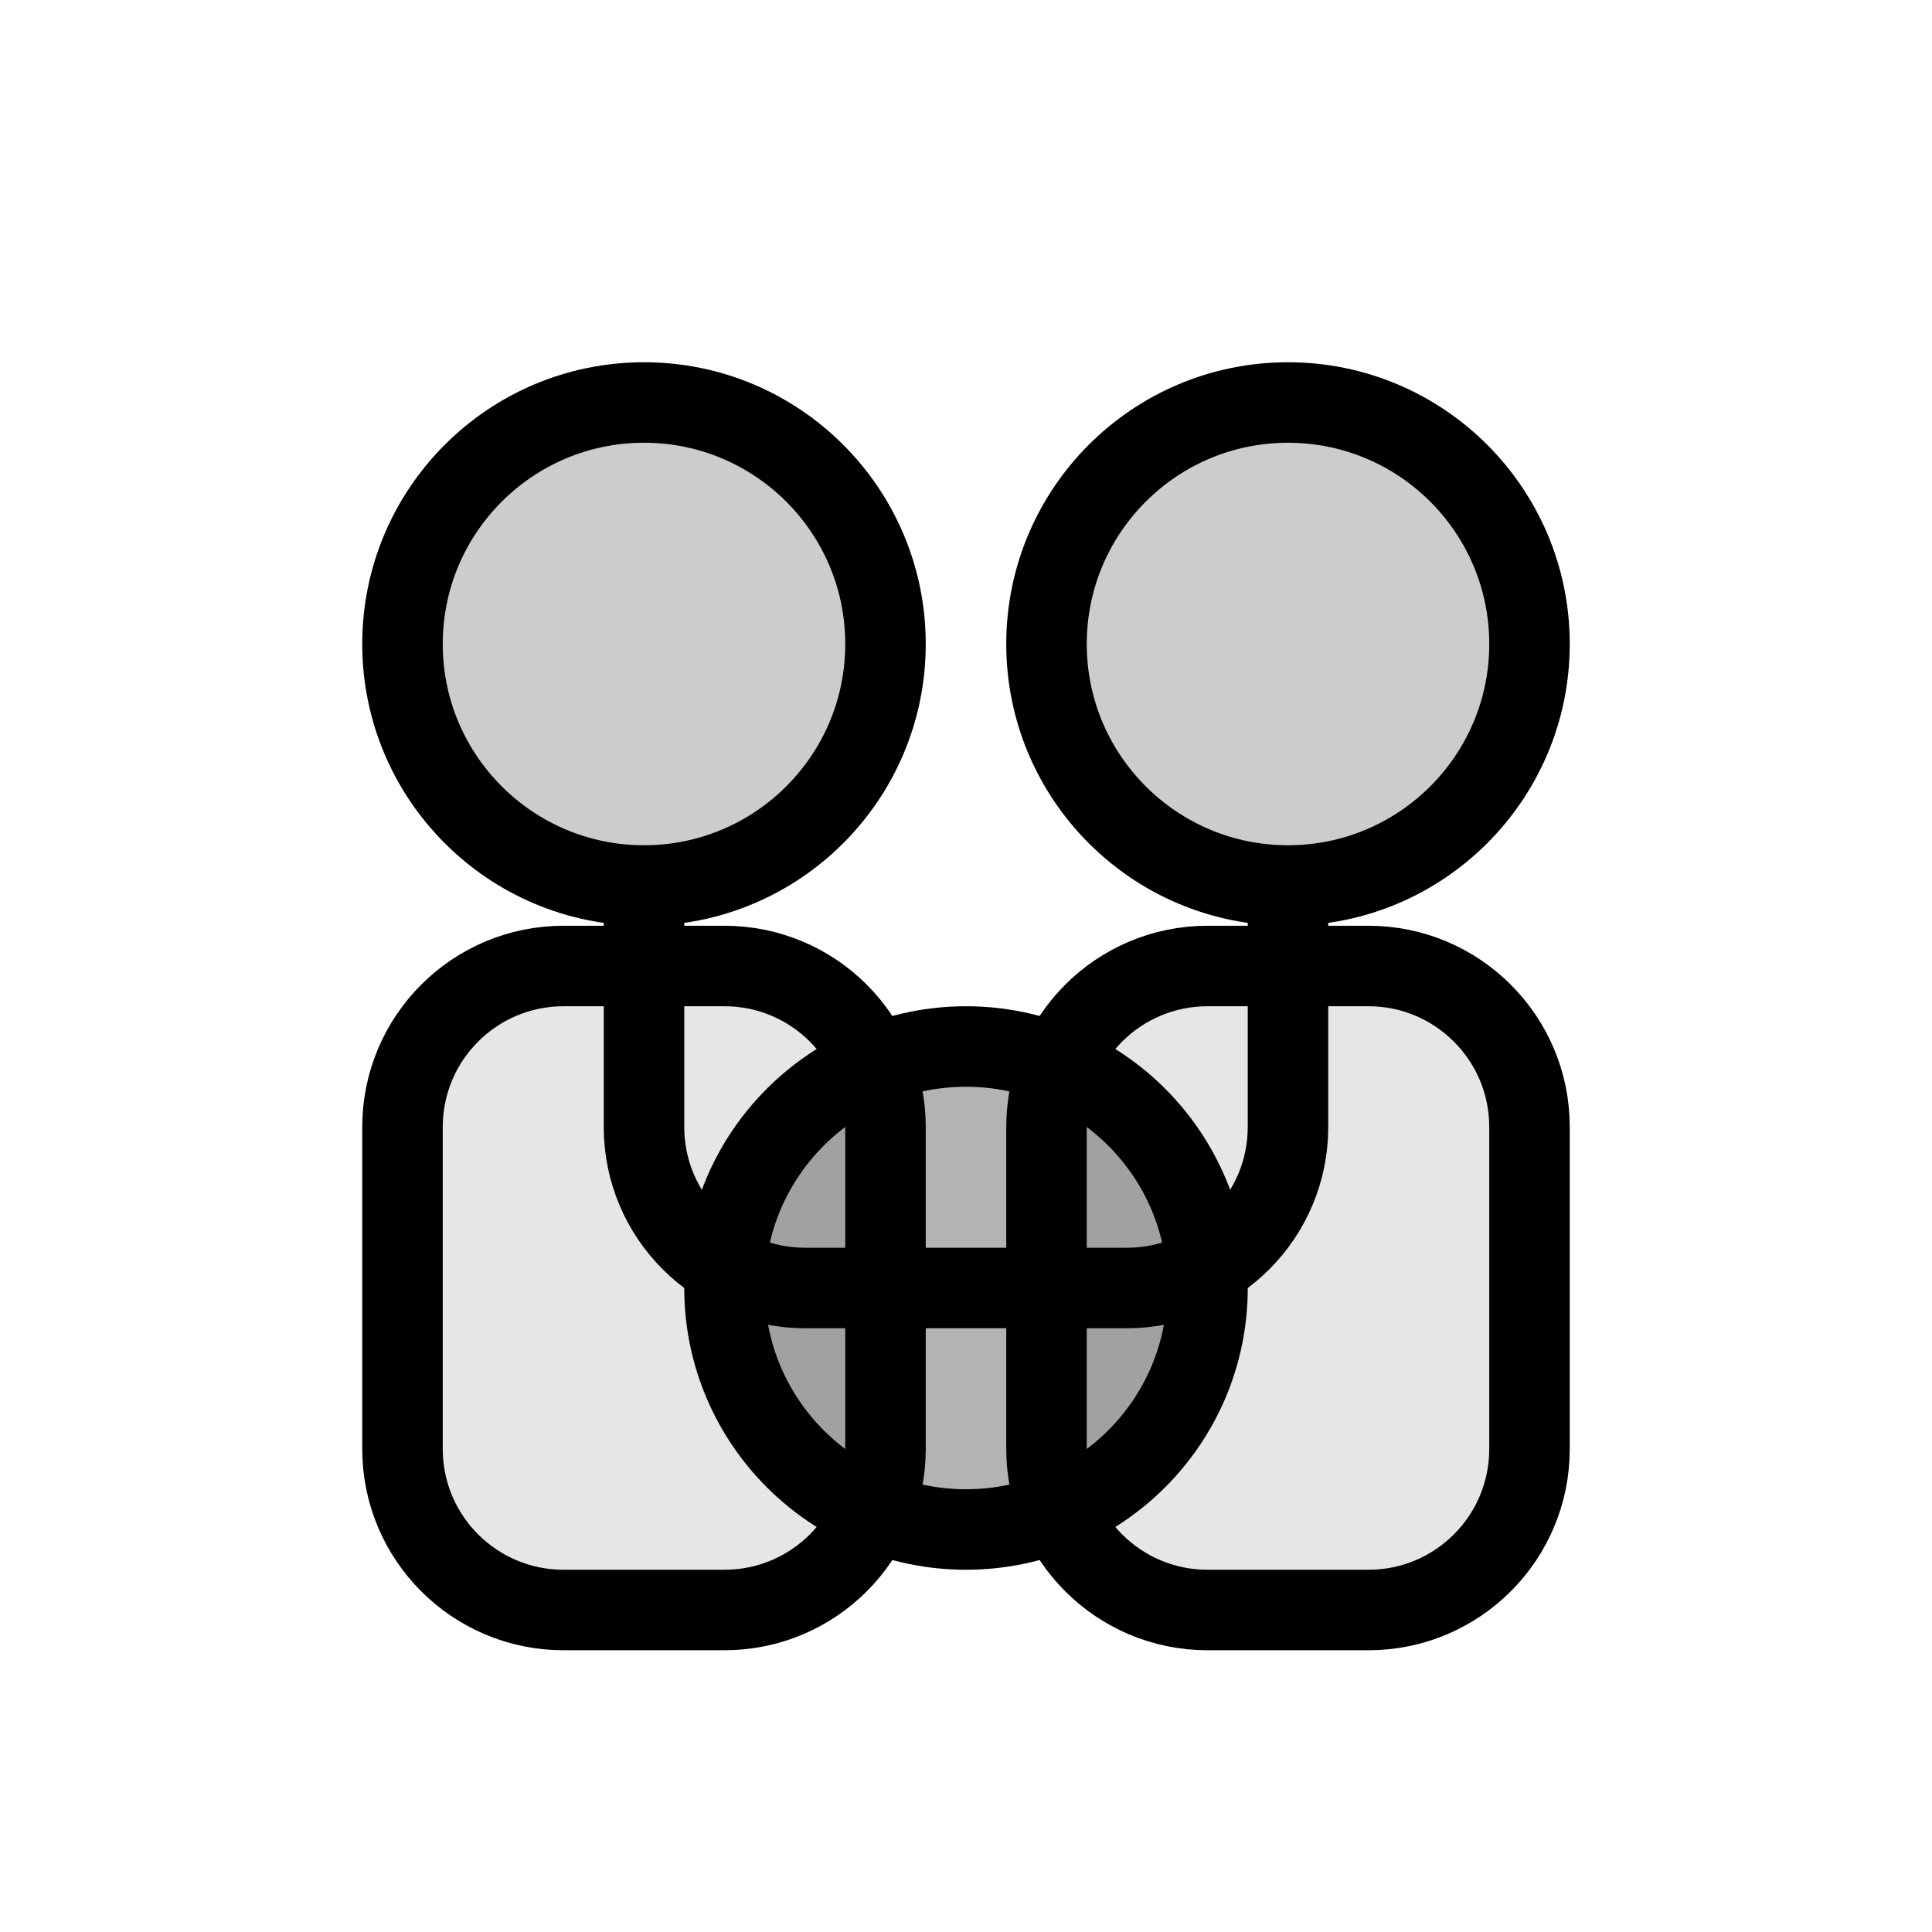
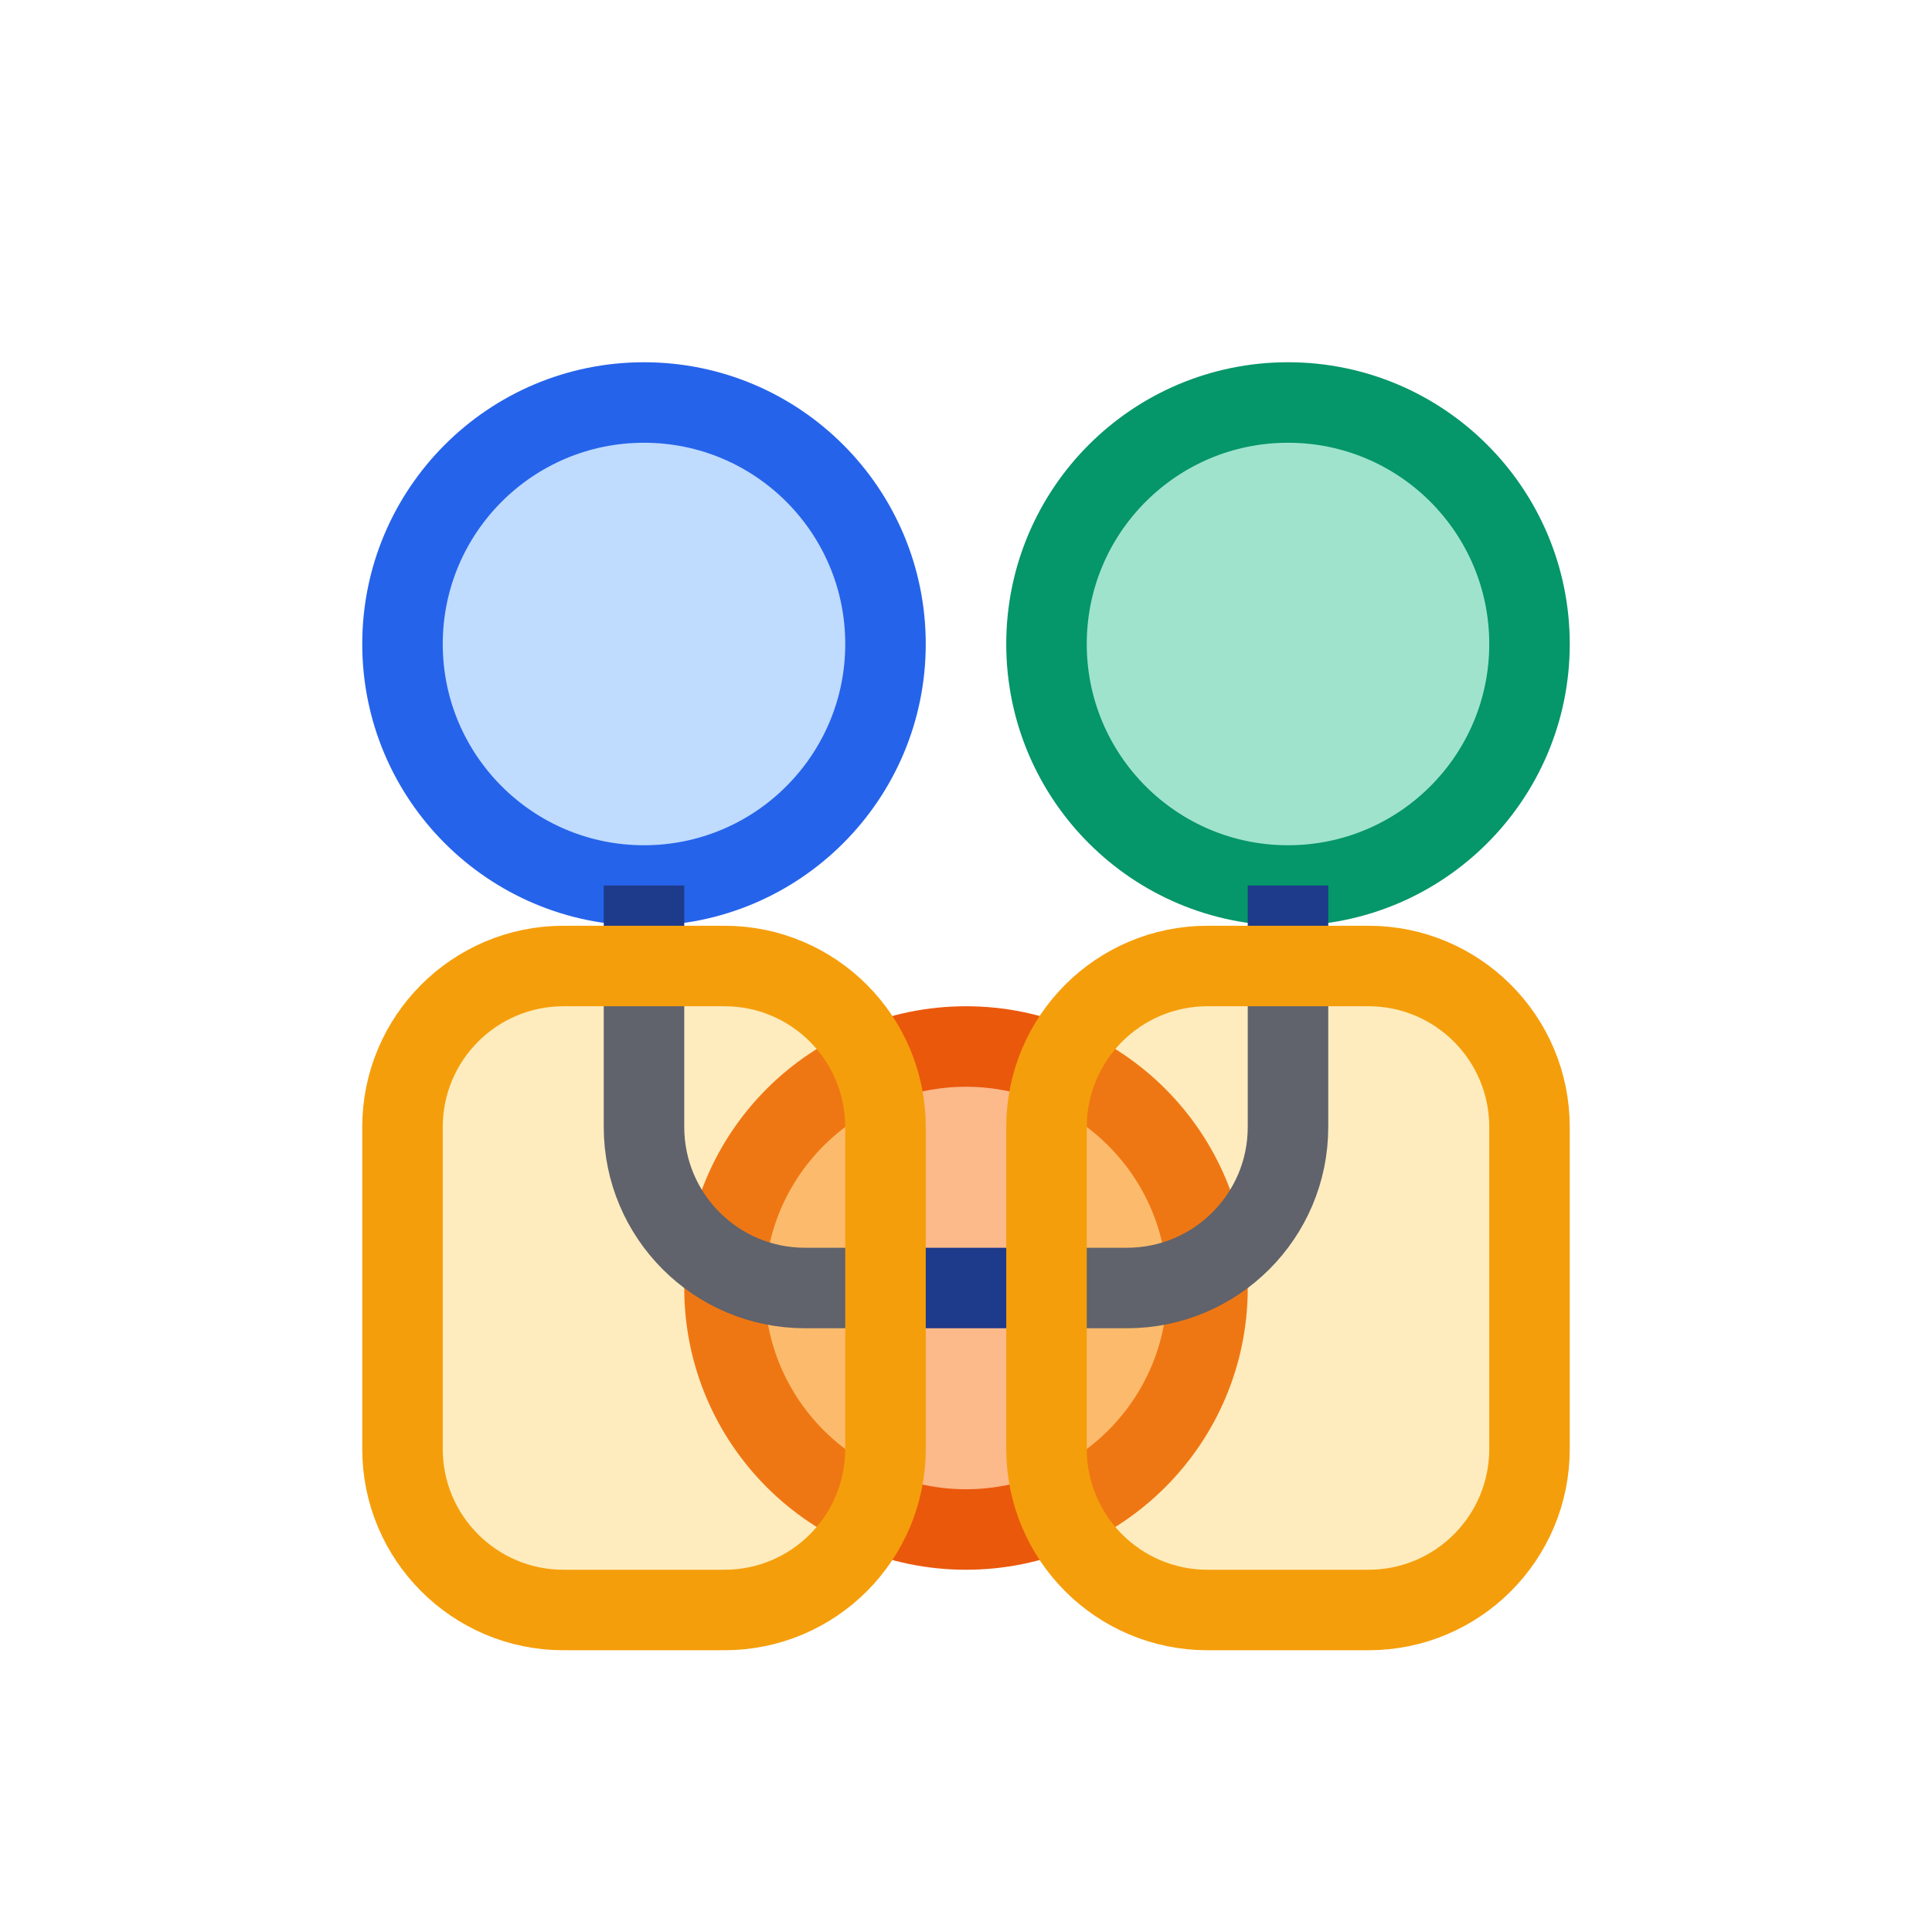
<svg xmlns="http://www.w3.org/2000/svg" width="48" height="48" viewBox="0 0 48 48" fill="none">
-   <circle cx="16" cy="16" r="6" fill="currentColor" opacity="0.2" />
-   <circle cx="16" cy="16" r="6" stroke="currentColor" stroke-width="2" fill="none" />
-   <circle cx="32" cy="16" r="6" fill="currentColor" opacity="0.2" />
-   <circle cx="32" cy="16" r="6" stroke="currentColor" stroke-width="2" fill="none" />
-   <circle cx="24" cy="32" r="6" fill="currentColor" opacity="0.3" />
-   <circle cx="24" cy="32" r="6" stroke="currentColor" stroke-width="2" fill="none" />
-   <path d="M16 22V28C16 30.209 17.791 32 20 32H28C30.209 32 32 30.209 32 28V22" stroke="currentColor" stroke-width="2" fill="none" />
-   <path d="M10 28C10 25.791 11.791 24 14 24H18C20.209 24 22 25.791 22 28V36C22 38.209 20.209 40 18 40H14C11.791 40 10 38.209 10 36V28Z" fill="currentColor" opacity="0.1" />
-   <path d="M26 28C26 25.791 27.791 24 30 24H34C36.209 24 38 25.791 38 28V36C38 38.209 36.209 40 34 40H30C27.791 40 26 38.209 26 36V28Z" fill="currentColor" opacity="0.1" />
-   <path d="M10 28C10 25.791 11.791 24 14 24H18C20.209 24 22 25.791 22 28V36C22 38.209 20.209 40 18 40H14C11.791 40 10 38.209 10 36V28Z" stroke="currentColor" stroke-width="2" fill="none" />
-   <path d="M26 28C26 25.791 27.791 24 30 24H34C36.209 24 38 25.791 38 28V36C38 38.209 36.209 40 34 40H30C27.791 40 26 38.209 26 36V28Z" stroke="currentColor" stroke-width="2" fill="none" />
+   <circle cx="16" cy="16" r="6" fill="#60a5fa" opacity="0.4" />
+   <circle cx="16" cy="16" r="6" stroke="#2563eb" stroke-width="2" fill="none" />
+   <circle cx="32" cy="16" r="6" fill="#10b981" opacity="0.4" />
+   <circle cx="32" cy="16" r="6" stroke="#059669" stroke-width="2" fill="none" />
+   <circle cx="24" cy="32" r="6" fill="#f97316" opacity="0.5" />
+   <circle cx="24" cy="32" r="6" stroke="#ea580c" stroke-width="2" fill="none" />
+   <path d="M16 22V28C16 30.209 17.791 32 20 32H28C30.209 32 32 30.209 32 28V22" stroke="#1e3a8a" stroke-width="2" fill="none" />
+   <path d="M10 28C10 25.791 11.791 24 14 24H18C20.209 24 22 25.791 22 28V36C22 38.209 20.209 40 18 40H14C11.791 40 10 38.209 10 36V28Z" fill="#fbbf24" opacity="0.3" />
+   <path d="M26 28C26 25.791 27.791 24 30 24H34C36.209 24 38 25.791 38 28V36C38 38.209 36.209 40 34 40H30C27.791 40 26 38.209 26 36V28Z" fill="#fbbf24" opacity="0.3" />
+   <path d="M10 28C10 25.791 11.791 24 14 24H18C20.209 24 22 25.791 22 28V36C22 38.209 20.209 40 18 40H14C11.791 40 10 38.209 10 36V28Z" stroke="#f59e0b" stroke-width="2" fill="none" />
+   <path d="M26 28C26 25.791 27.791 24 30 24H34C36.209 24 38 25.791 38 28V36C38 38.209 36.209 40 34 40H30C27.791 40 26 38.209 26 36V28Z" stroke="#f59e0b" stroke-width="2" fill="none" />
</svg>
